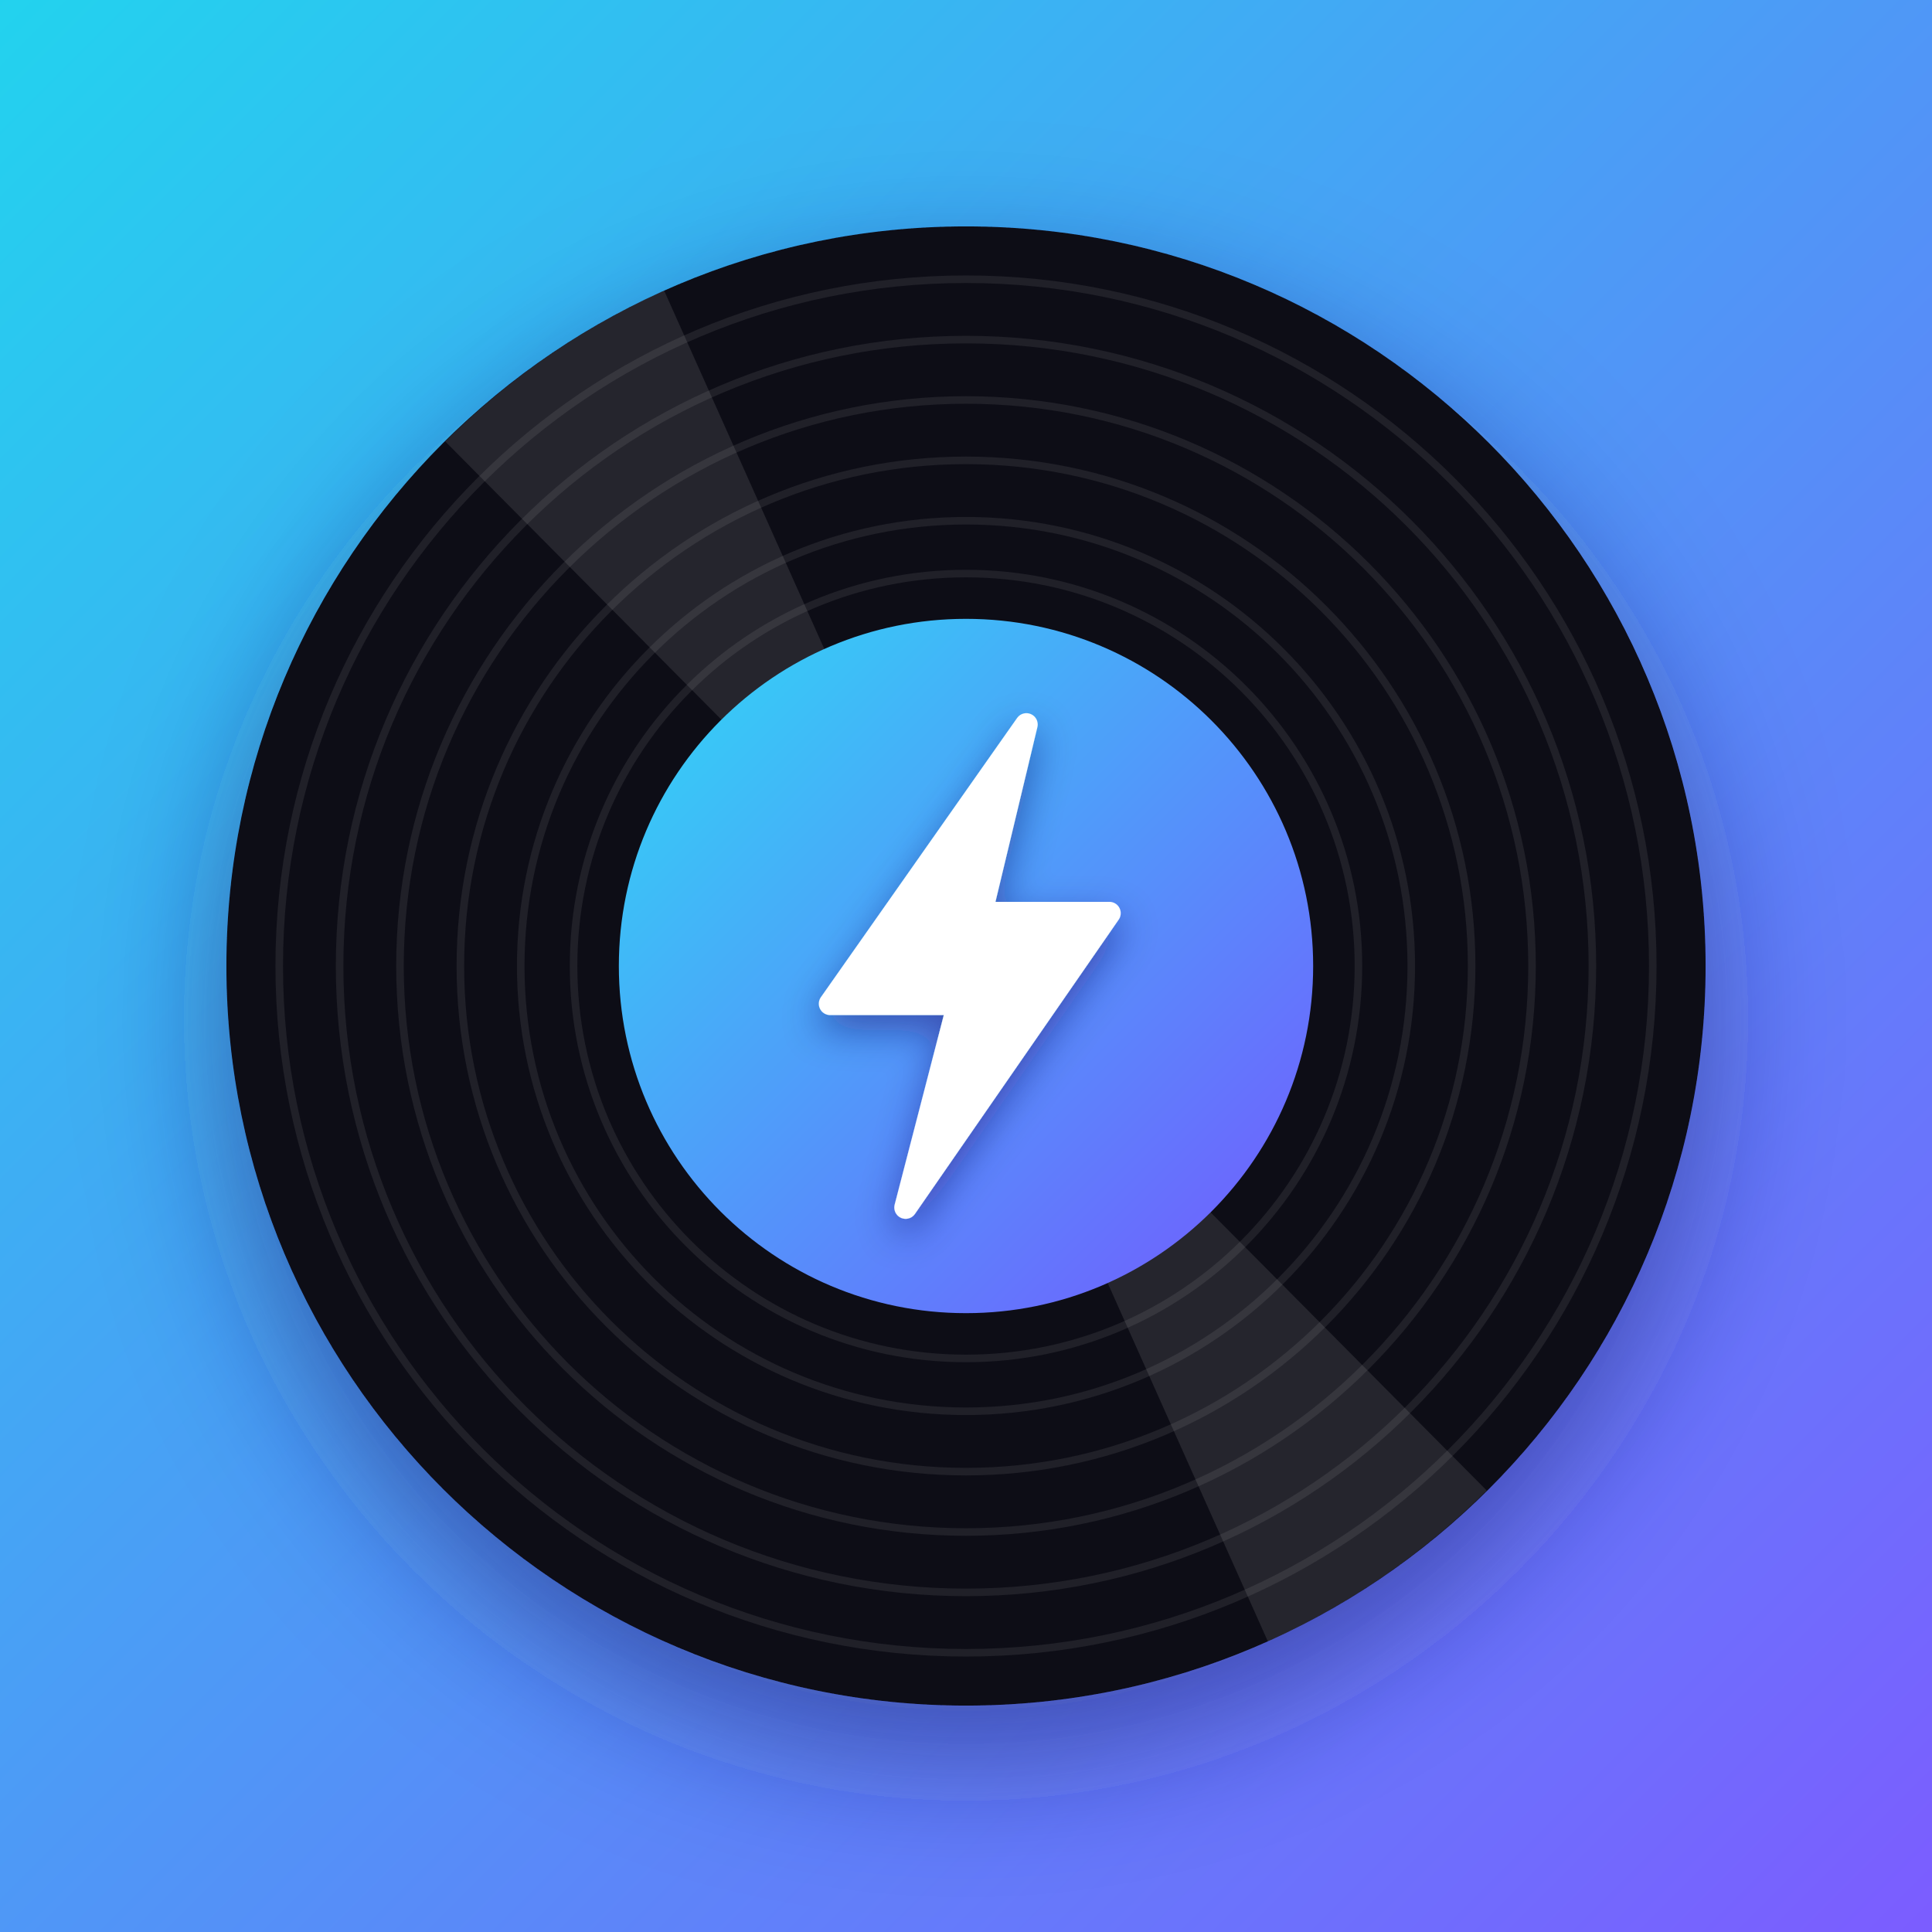
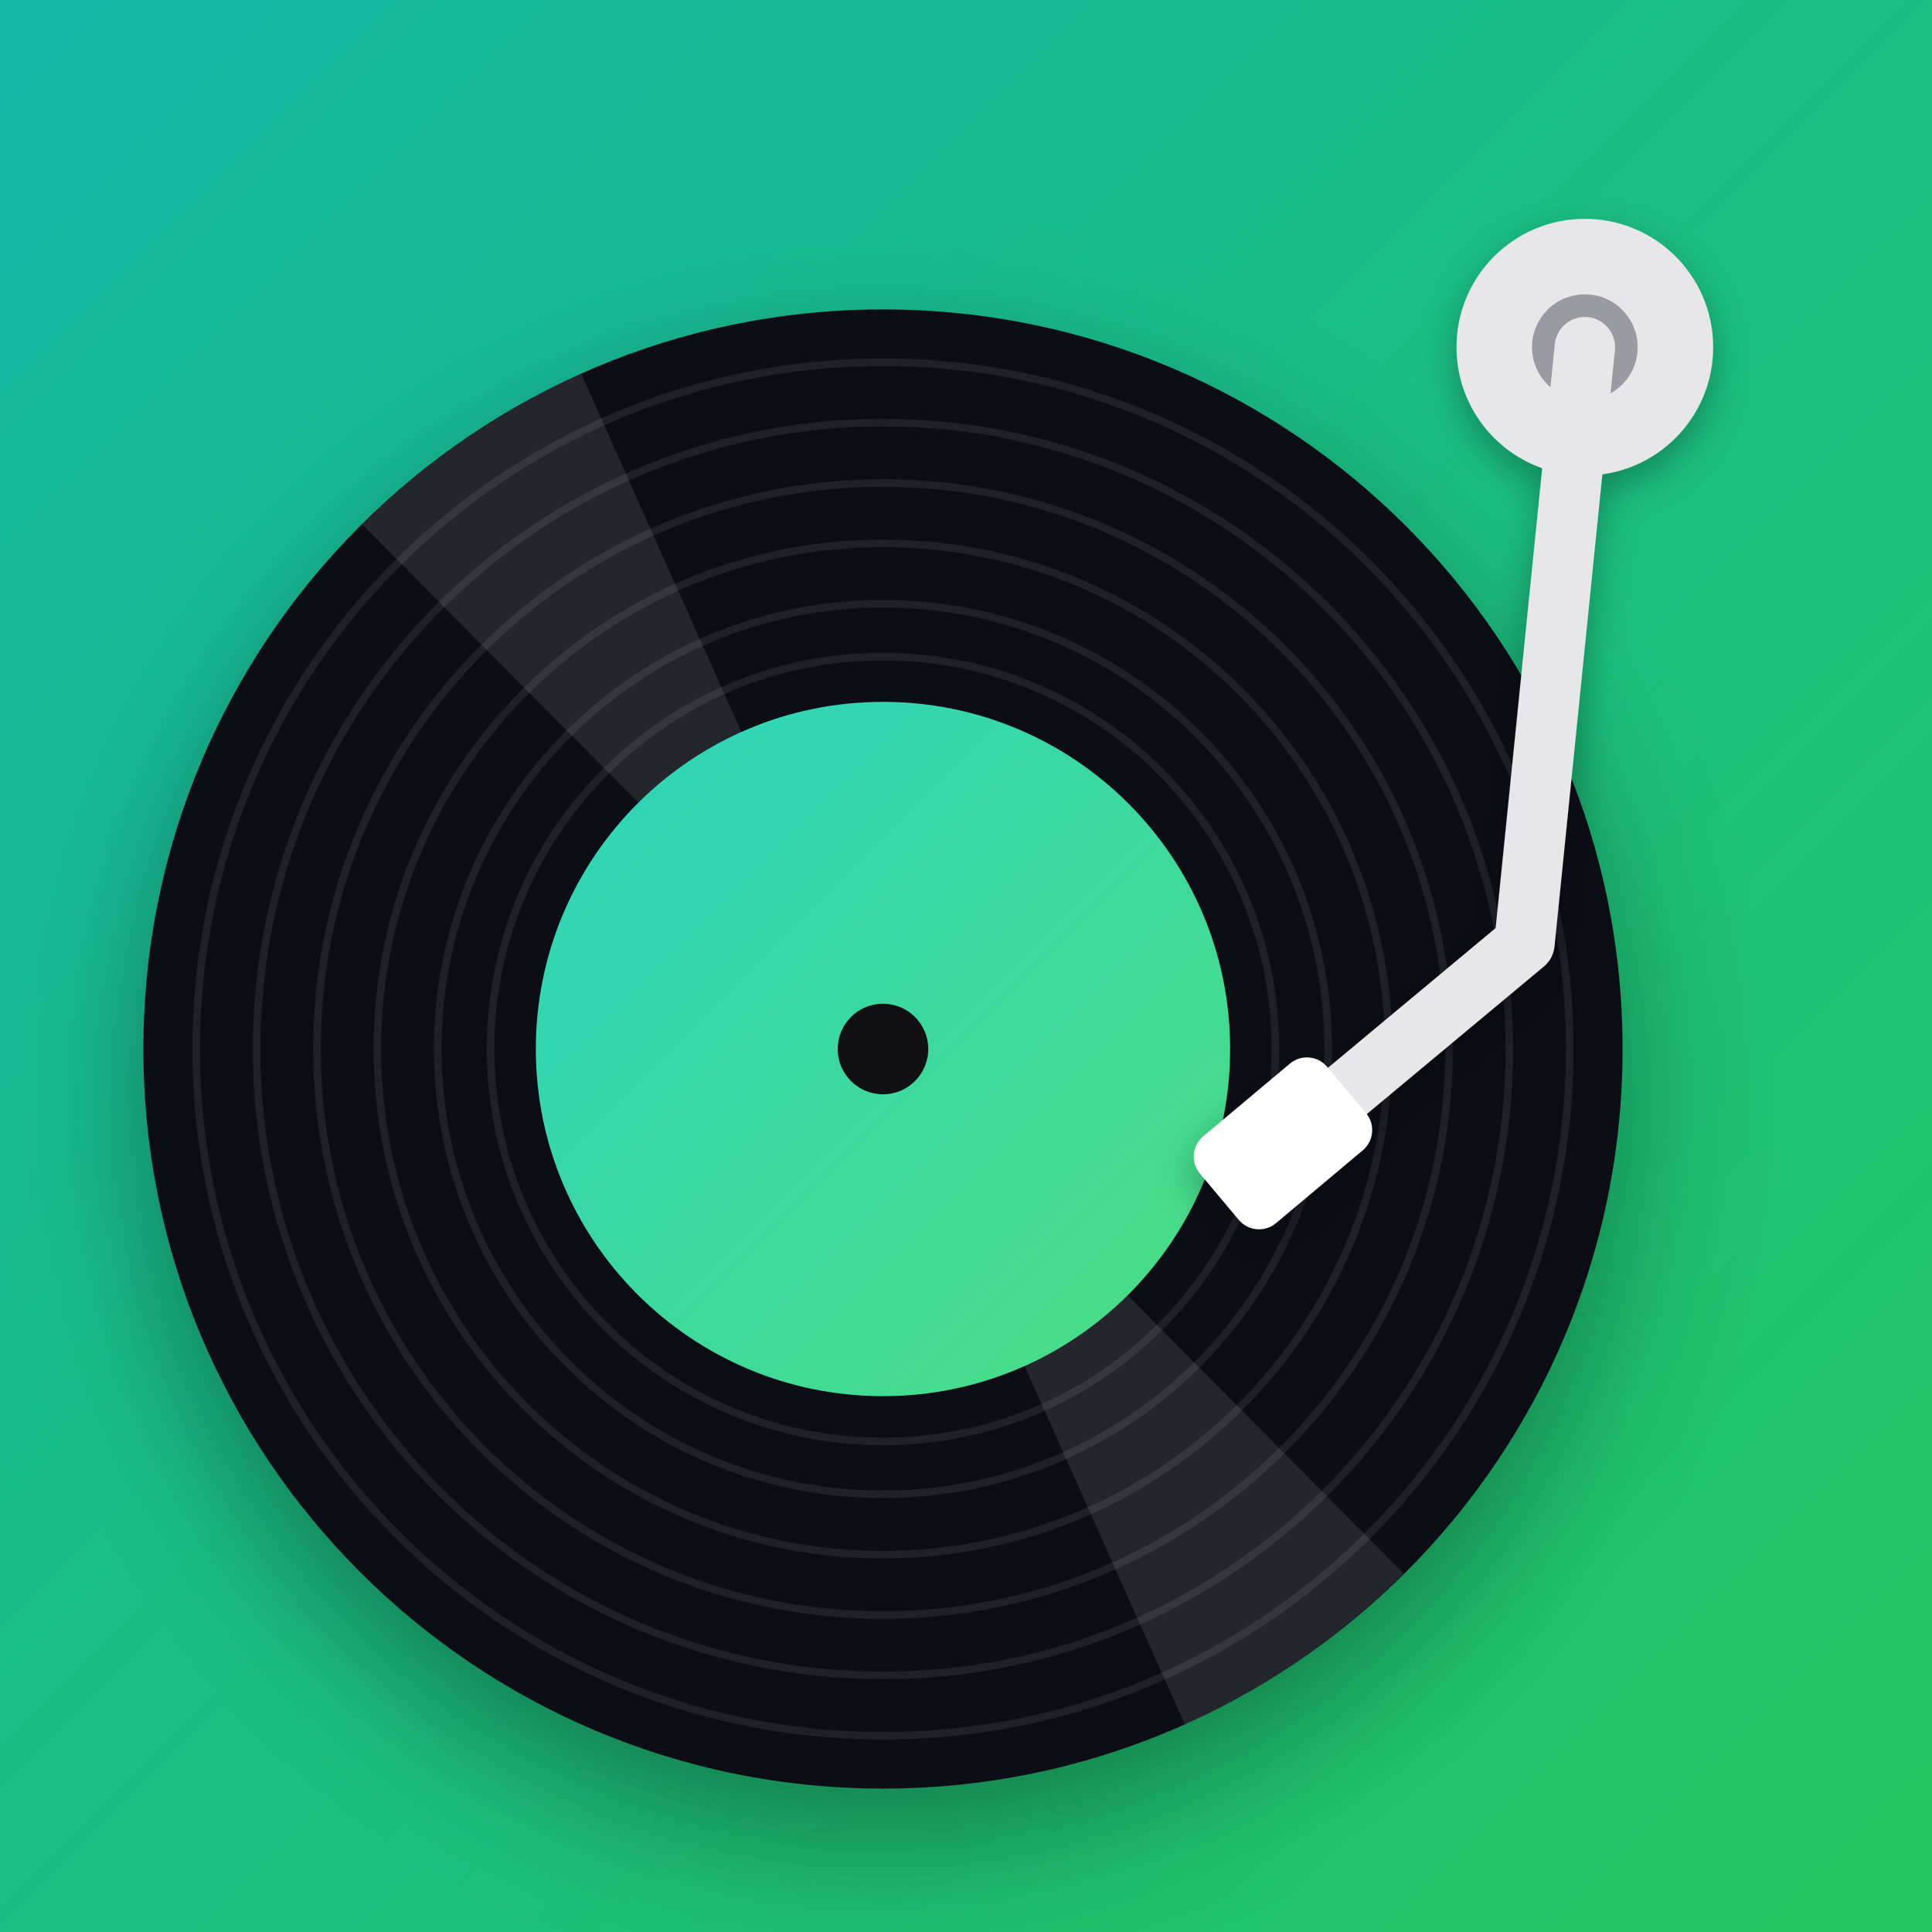
<svg xmlns="http://www.w3.org/2000/svg" viewBox="0 0 512 512" width="100%" height="100%">
  <defs>
    <linearGradient id="bg" x1="0" y1="0" x2="1" y2="1">
-       <stop offset="0" stop-color="#22d3ee" />
-       <stop offset="1" stop-color="#7c5cff" />
+       <stop offset="0" stop-color="#14b8a6" />
+       <stop offset="1" stop-color="#22c55e" />
    </linearGradient>
    <linearGradient id="lab" x1="0" y1="0" x2="1" y2="1">
-       <stop offset="0" stop-color="#2fd9f5" />
-       <stop offset="1" stop-color="#7457ff" />
+       <stop offset="0" stop-color="#2dd4bf" />
+       <stop offset="1" stop-color="#4ade80" />
    </linearGradient>
    <filter id="sh" x="-30%" y="-30%" width="160%" height="160%">
-       <feDropShadow dx="0" dy="14" stdDeviation="18" flood-color="#241a6b" flood-opacity=".5" />
+       <feDropShadow dx="0" dy="14" stdDeviation="18" flood-color="#000" flood-opacity=".35" />
    </filter>
-     <filter id="bs" x="-30%" y="-30%" width="160%" height="160%">
-       <feDropShadow dx="0" dy="4" stdDeviation="5" flood-color="#1b1060" flood-opacity=".45" />
+     <filter id="ss" x="-30%" y="-30%" width="160%" height="160%">
+       <feDropShadow dx="0" dy="4" stdDeviation="5" flood-color="#000" flood-opacity=".3" />
    </filter>
  </defs>
  <rect width="512" height="512" fill="url(#bg)" />
-   <g filter="url(#sh)">
-     <circle cx="256" cy="256" r="196" fill="#111114" />
+   <g transform="translate(-22 22)">
+     <g filter="url(#sh)">
+       <circle cx="256" cy="256" r="196" fill="#111114" />
+     </g>
+     <g fill="none" stroke="#fff" stroke-opacity=".08" stroke-width="2">
+       <circle cx="256" cy="256" r="182" />
+       <circle cx="256" cy="256" r="166" />
+       <circle cx="256" cy="256" r="150" />
+       <circle cx="256" cy="256" r="134" />
+       <circle cx="256" cy="256" r="118" />
+       <circle cx="256" cy="256" r="104" />
+     </g>
+     <path d="M256 256 L118 117 A196 196 0 0 1 176 77 Z" fill="#fff" fill-opacity=".1" />
+     <path d="M256 256 L394 395 A196 196 0 0 1 336 435 Z" fill="#fff" fill-opacity=".1" />
+     <circle cx="256" cy="256" r="92" fill="url(#lab)" />
+     <circle cx="256" cy="256" r="12" fill="#111114" />
  </g>
-   <g fill="none" stroke="#fff" stroke-opacity=".08" stroke-width="2">
-     <circle cx="256" cy="256" r="182" />
-     <circle cx="256" cy="256" r="166" />
-     <circle cx="256" cy="256" r="150" />
-     <circle cx="256" cy="256" r="134" />
-     <circle cx="256" cy="256" r="118" />
-     <circle cx="256" cy="256" r="104" />
+   <g filter="url(#ss)">
+     <circle cx="420" cy="92" r="34" fill="#e7e7ea" />
+     <circle cx="420" cy="92" r="14" fill="#9a9aa3" />
+     <path d="M420 92 L404 250 L344 300" fill="none" stroke="#e7e7ea" stroke-width="16" stroke-linecap="round" stroke-linejoin="round" />
+     <rect x="318" y="288" width="44" height="30" rx="7" fill="#fff" transform="rotate(-40 340 303)" />
  </g>
-   <path d="M256 256 L118 117 A196 196 0 0 1 176 77 Z" fill="#fff" fill-opacity=".1" />
-   <path d="M256 256 L394 395 A196 196 0 0 1 336 435 Z" fill="#fff" fill-opacity=".1" />
-   <circle cx="256" cy="256" r="92" fill="url(#lab)" />
-   <path filter="url(#bs)" fill="#fff" stroke="#fff" stroke-width="6" stroke-linejoin="round" d="M272 192 L220 266 H254 L240 320 L294 242 H260 Z" />
</svg>
